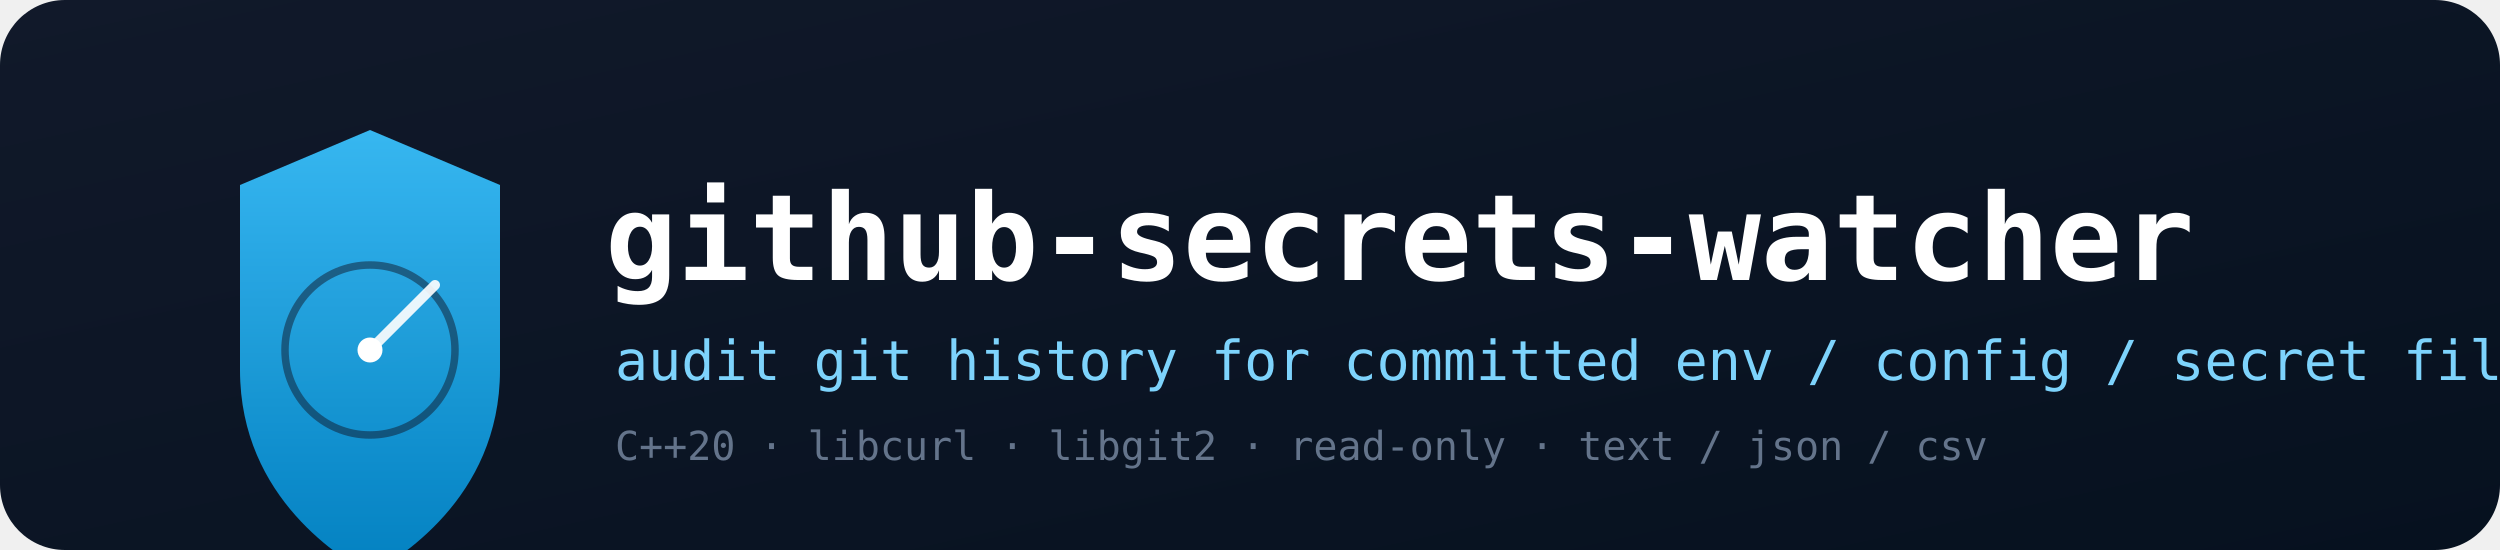
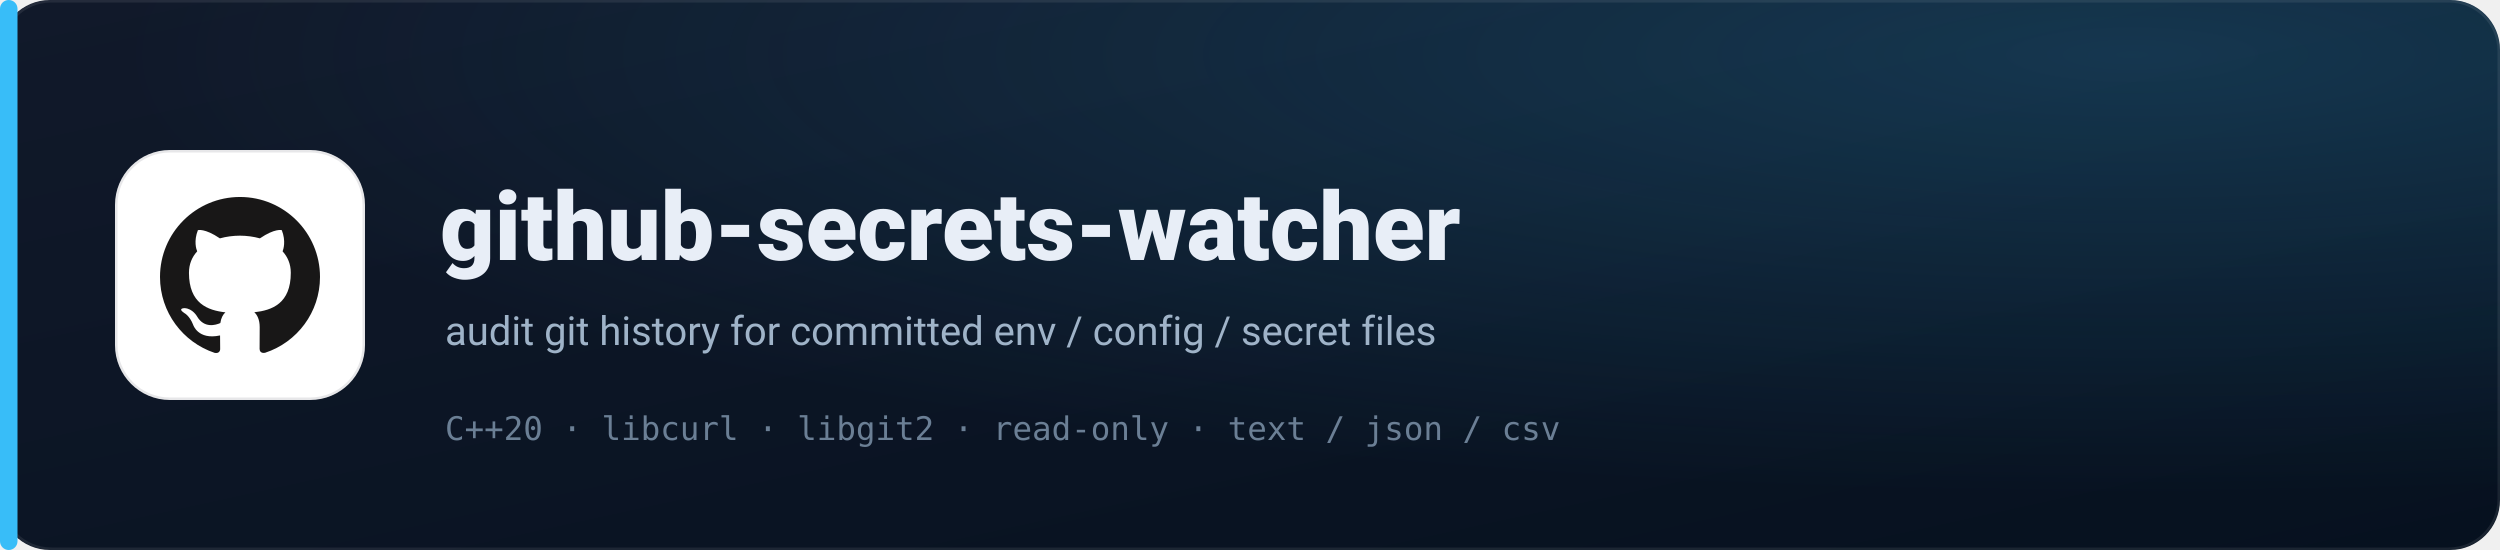
- <svg xmlns="http://www.w3.org/2000/svg" width="1000" height="220" viewBox="0 0 1000 220" role="img" aria-label="github-secrets-watcher banner">
+ <svg xmlns="http://www.w3.org/2000/svg" width="1000" height="220" viewBox="0 0 1000 220" role="img" aria-label="github-secrets-watcher">
  <defs>
    <linearGradient id="bg" x1="0" y1="0" x2="1" y2="1">
      <stop offset="0" stop-color="#11192a" />
      <stop offset="1" stop-color="#06111f" />
    </linearGradient>
-     <linearGradient id="shield" x1="0" y1="0" x2="0" y2="1">
-       <stop offset="0" stop-color="#38bdf8" />
-       <stop offset="1" stop-color="#0284c7" />
-     </linearGradient>
+     <radialGradient id="glow" cx="0.85" cy="0.1" r="0.8">
+       <stop offset="0" stop-color="#38bdf8" stop-opacity="0.20" />
+       <stop offset="1" stop-color="#38bdf8" stop-opacity="0" />
+     </radialGradient>
  </defs>
-   <rect width="1000" height="220" rx="26" fill="url(#bg)" />
-   <g transform="translate(96 52)">
-     <path d="M0 22 L52 0 L104 22 L104 96 C104 148 62 172 52 178 C42 172 0 148 0 96 Z" fill="url(#shield)" opacity="0.96" />
-     <circle cx="52" cy="88" r="34" fill="none" stroke="#0f172a" stroke-width="3" opacity="0.5" />
-     <g stroke="#ffffff" stroke-width="4" stroke-linecap="round" opacity="0.9">
-       <path d="M52 88 L78 62" />
+   <rect width="1000" height="220" rx="20" fill="url(#bg)" />
+   <rect width="1000" height="220" rx="20" fill="url(#glow)" />
+   <rect x="0.5" y="0.5" width="999" height="219" rx="20" fill="none" stroke="#ffffff" stroke-opacity="0.08" />
+   <rect x="0" y="0" width="7" height="220" rx="3.5" fill="#38bdf8" />
+   <g transform="translate(46 60)">
+     <rect width="100" height="100" rx="22" fill="#ffffff" />
+     <rect x="0.5" y="0.5" width="99" height="99" rx="21.5" fill="none" stroke="#0b1220" stroke-opacity="0.10" />
+     <g transform="translate(18 18) scale(2.6667)" fill="#181717">
+       <path fill-rule="evenodd" clip-rule="evenodd" d="M12 .297c-6.63 0-12 5.373-12 12 0 5.303 3.438 9.8 8.205 11.385.6.113.82-.258.82-.577 0-.285-.01-1.04-.015-2.04-3.338.724-4.042-1.61-4.042-1.61C4.422 18.07 3.633 17.7 3.633 17.7c-1.087-.744.084-.729.084-.729 1.205.084 1.838 1.236 1.838 1.236 1.07 1.835 2.809 1.305 3.495.998.108-.776.417-1.305.76-1.605-2.665-.3-5.466-1.332-5.466-5.93 0-1.31.465-2.38 1.235-3.22-.135-.303-.54-1.523.105-3.176 0 0 1.005-.322 3.3 1.23.96-.267 1.98-.399 3-.405 1.02.006 2.04.138 3 .405 2.28-1.552 3.285-1.23 3.285-1.23.645 1.653.24 2.873.12 3.176.765.84 1.23 1.91 1.23 3.22 0 4.61-2.805 5.625-5.475 5.92.42.36.81 1.096.81 2.22 0 1.606-.015 2.896-.015 3.286 0 .315.21.69.825.57C20.565 22.092 24 17.592 24 12.297c0-6.627-5.373-12-12-12" />
    </g>
-     <circle cx="52" cy="88" r="5" fill="#ffffff" />
  </g>
-   <text x="242" y="112" font-family="ui-monospace, SFMono-Regular, Menlo, monospace" font-weight="700" font-size="48" fill="#ffffff">github-secrets-watcher</text>
-   <text x="246" y="152" font-family="ui-monospace, SFMono-Regular, Menlo, monospace" font-size="22" fill="#7dd3fc">audit git history for committed env / config / secret files</text>
-   <text x="246" y="184" font-family="ui-monospace, SFMono-Regular, Menlo, monospace" font-size="16" fill="#64748b">C++20 · libcurl · libgit2 · read-only · text / json / csv</text>
+   <text x="176" y="104" font-family="ui-sans-serif, system-ui, -apple-system, Segoe UI, Roboto, sans-serif" font-size="38" font-weight="800" fill="#e8eef7">github-secrets-watcher</text>
+   <text x="178" y="138" font-family="ui-sans-serif, system-ui, -apple-system, Segoe UI, Roboto, sans-serif" font-size="16" fill="#9fb3c8">audit git history for committed env / config / secret files</text>
+   <text x="178" y="176" font-family="ui-monospace, SFMono-Regular, Menlo, monospace" font-size="13" fill="#6b7f95">C++20 · libcurl · libgit2 · read-only · text / json / csv</text>
</svg>
